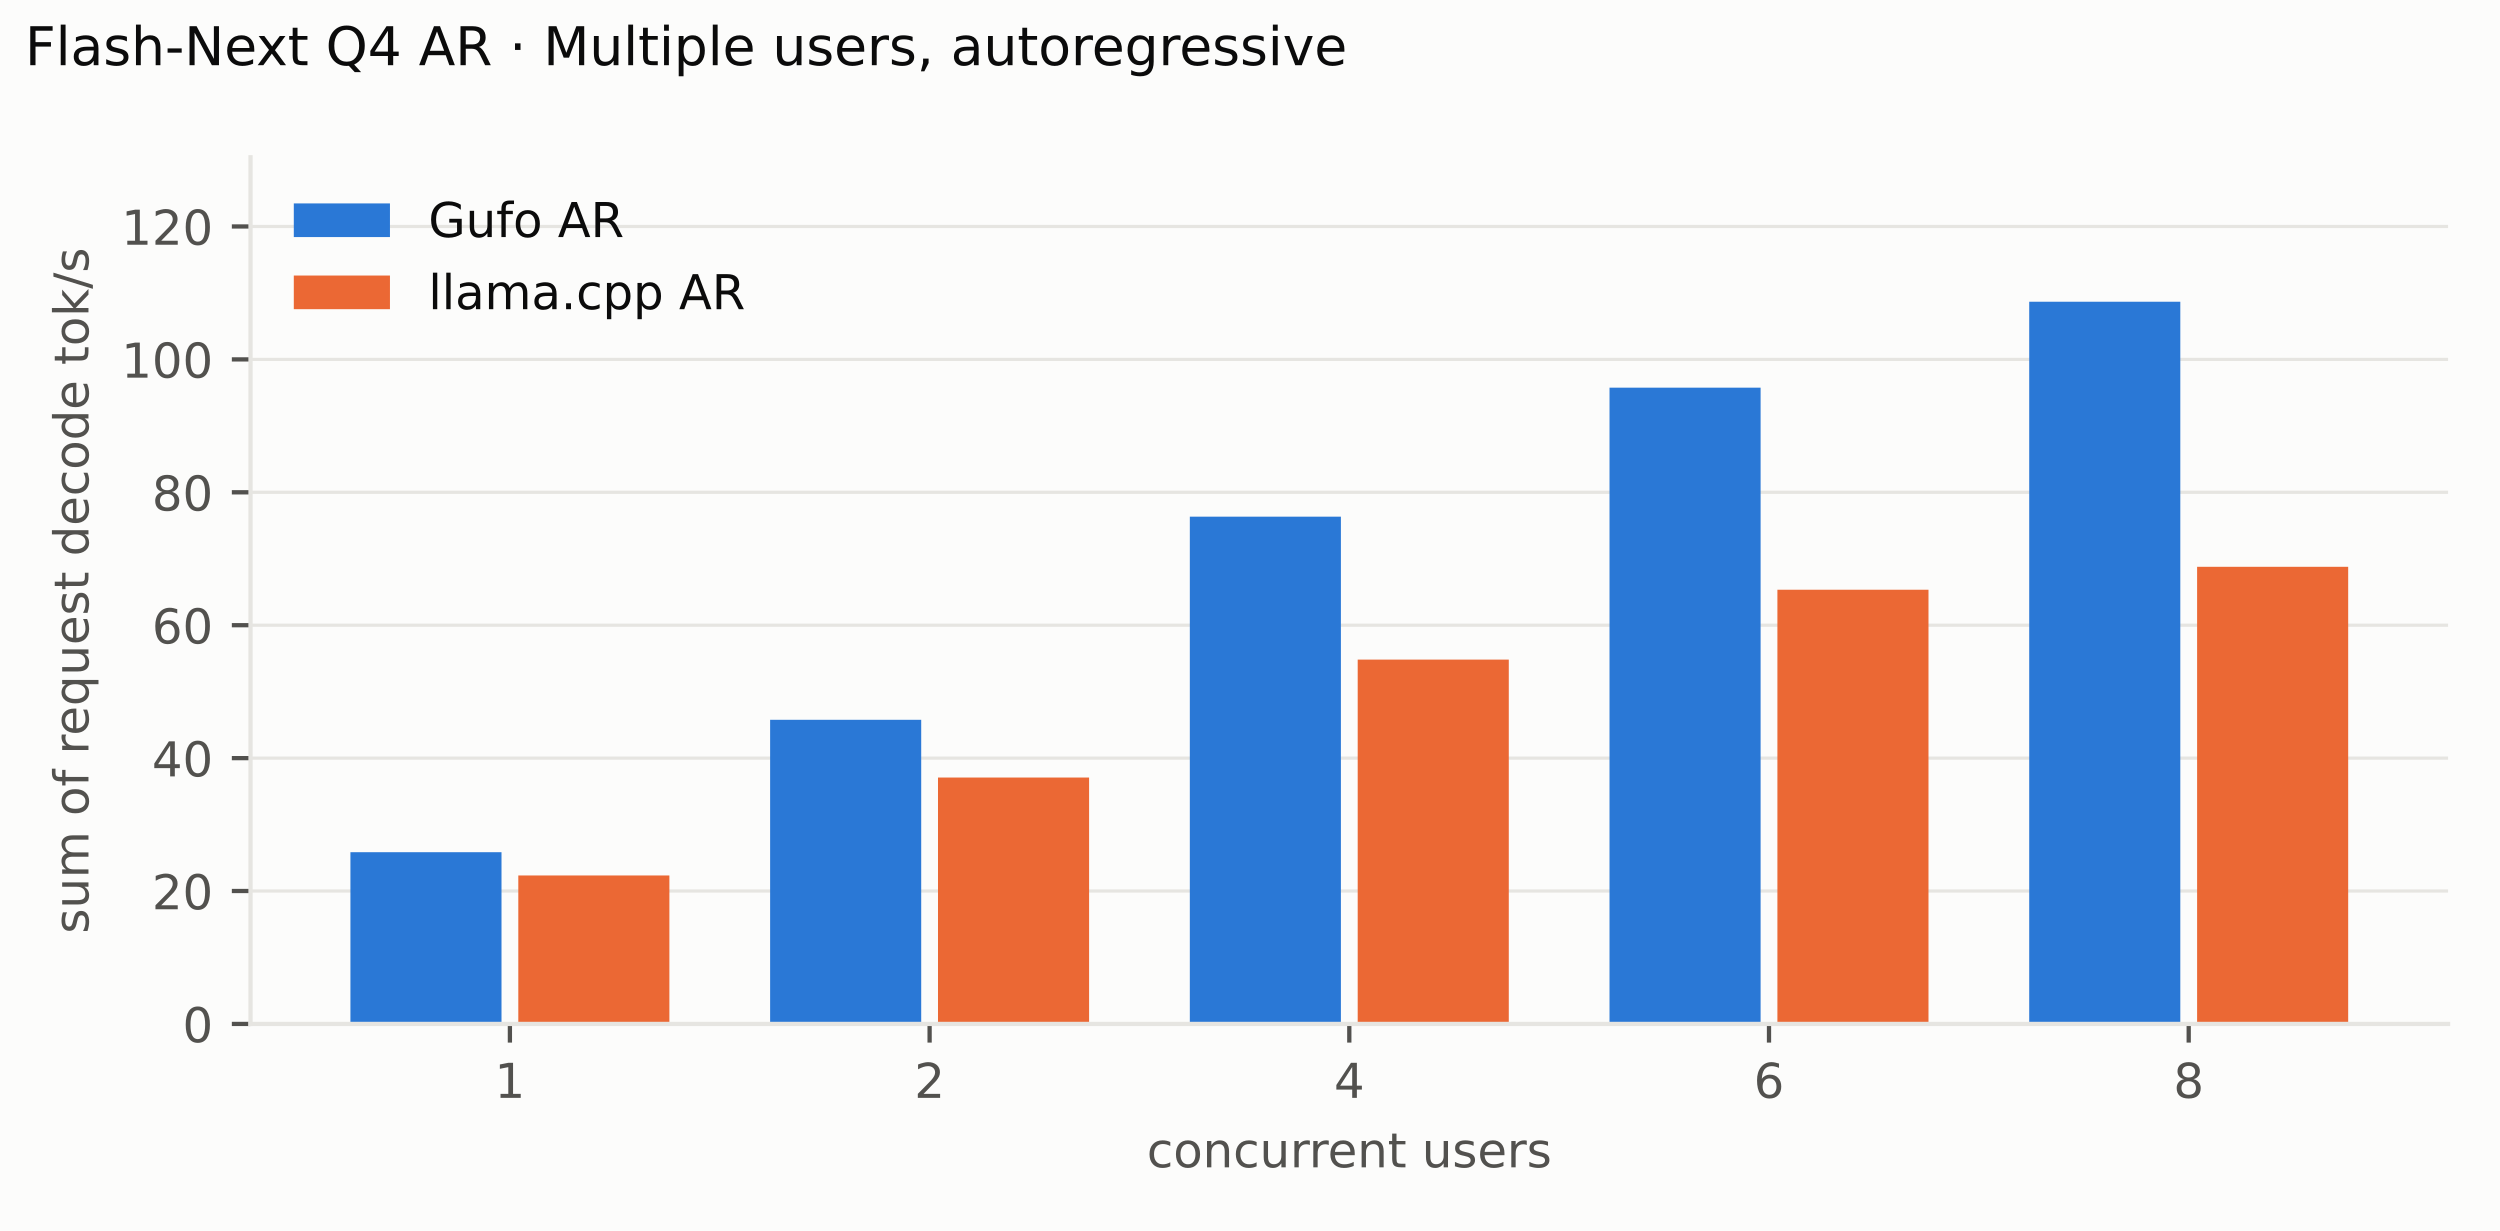
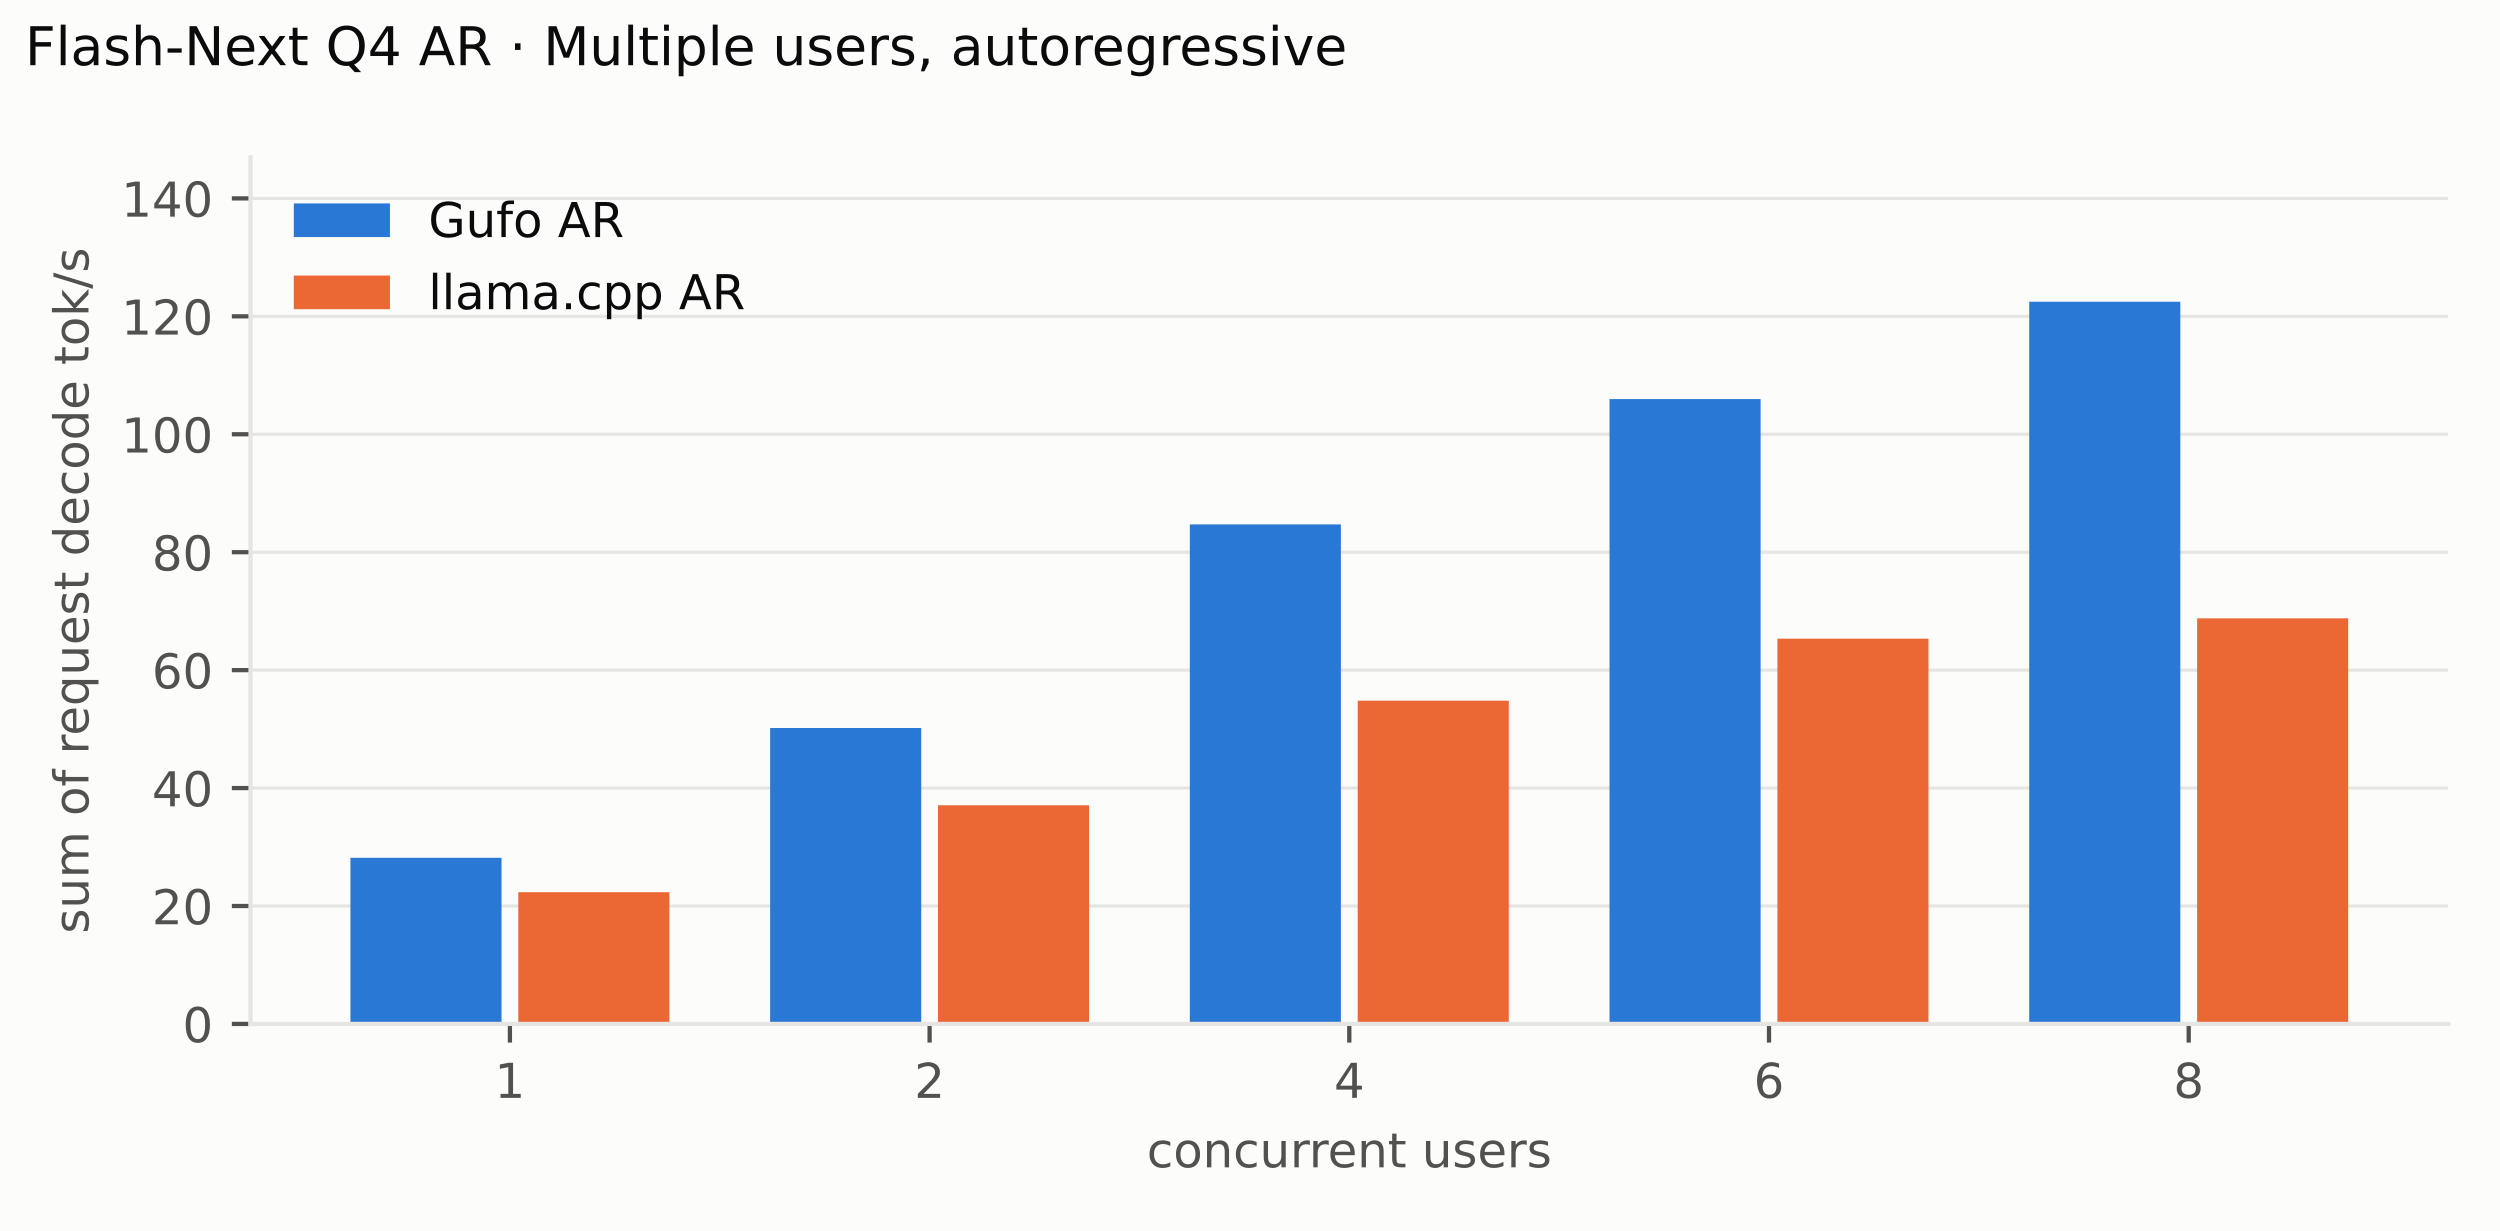
<svg xmlns="http://www.w3.org/2000/svg" xmlns:xlink="http://www.w3.org/1999/xlink" width="468pt" height="230.4pt" viewBox="0 0 468 230.4" version="1.1">
  <defs>
    <style type="text/css">*{stroke-linejoin: round; stroke-linecap: butt}</style>
  </defs>
  <g id="figure_1">
    <g id="patch_1">
      <path d="M 0 230.4 L 468 230.4 L 468 0 L 0 0 z " style="fill: #fcfcfb" />
    </g>
    <g id="axes_1">
      <g id="patch_2">
        <path d="M 46.899 191.68 L 458.28 191.68 L 458.28 29.441 L 46.899 29.441 z " style="fill: #fcfcfb" />
      </g>
      <g id="matplotlib.axis_1">
        <g id="xtick_1">
          <g id="line2d_1">
            <defs>
              <path id="m1ebf051f68" d="M 0 0 L 0 3.5 " style="stroke: #52514e; stroke-width: 0.8" />
            </defs>
            <g>
              <use xlink:href="#m1ebf051f68" x="95.454" y="191.68" style="fill: #52514e; stroke: #52514e; stroke-width: 0.8" />
            </g>
          </g>
          <g id="text_1">
            <text style="font-size: 9px; font-family: 'DejaVu Sans', 'Bitstream Vera Sans', 'Computer Modern Sans Serif', 'Lucida Grande', 'Verdana', 'Geneva', 'Lucid', 'Arial', 'Helvetica', 'Avant Garde', sans-serif; text-anchor: middle; fill: #52514e" x="95.454" y="205.518" transform="rotate(-0 95.4543 205.5179)">1</text>
          </g>
        </g>
        <g id="xtick_2">
          <g id="line2d_2">
            <g>
              <use xlink:href="#m1ebf051f68" x="174.022" y="191.68" style="fill: #52514e; stroke: #52514e; stroke-width: 0.8" />
            </g>
          </g>
          <g id="text_2">
            <text style="font-size: 9px; font-family: 'DejaVu Sans', 'Bitstream Vera Sans', 'Computer Modern Sans Serif', 'Lucida Grande', 'Verdana', 'Geneva', 'Lucid', 'Arial', 'Helvetica', 'Avant Garde', sans-serif; text-anchor: middle; fill: #52514e" x="174.022" y="205.518" transform="rotate(-0 174.022 205.5179)">2</text>
          </g>
        </g>
        <g id="xtick_3">
          <g id="line2d_3">
            <g>
              <use xlink:href="#m1ebf051f68" x="252.59" y="191.68" style="fill: #52514e; stroke: #52514e; stroke-width: 0.8" />
            </g>
          </g>
          <g id="text_3">
            <text style="font-size: 9px; font-family: 'DejaVu Sans', 'Bitstream Vera Sans', 'Computer Modern Sans Serif', 'Lucida Grande', 'Verdana', 'Geneva', 'Lucid', 'Arial', 'Helvetica', 'Avant Garde', sans-serif; text-anchor: middle; fill: #52514e" x="252.59" y="205.518" transform="rotate(-0 252.5897 205.5179)">4</text>
          </g>
        </g>
        <g id="xtick_4">
          <g id="line2d_4">
            <g>
              <use xlink:href="#m1ebf051f68" x="331.157" y="191.68" style="fill: #52514e; stroke: #52514e; stroke-width: 0.8" />
            </g>
          </g>
          <g id="text_4">
            <text style="font-size: 9px; font-family: 'DejaVu Sans', 'Bitstream Vera Sans', 'Computer Modern Sans Serif', 'Lucida Grande', 'Verdana', 'Geneva', 'Lucid', 'Arial', 'Helvetica', 'Avant Garde', sans-serif; text-anchor: middle; fill: #52514e" x="331.157" y="205.518" transform="rotate(-0 331.1574 205.5179)">6</text>
          </g>
        </g>
        <g id="xtick_5">
          <g id="line2d_5">
            <g>
              <use xlink:href="#m1ebf051f68" x="409.725" y="191.68" style="fill: #52514e; stroke: #52514e; stroke-width: 0.8" />
            </g>
          </g>
          <g id="text_5">
            <text style="font-size: 9px; font-family: 'DejaVu Sans', 'Bitstream Vera Sans', 'Computer Modern Sans Serif', 'Lucida Grande', 'Verdana', 'Geneva', 'Lucid', 'Arial', 'Helvetica', 'Avant Garde', sans-serif; text-anchor: middle; fill: #52514e" x="409.725" y="205.518" transform="rotate(-0 409.7252 205.5179)">8</text>
          </g>
        </g>
        <g id="text_6">
          <text style="font-size: 9px; font-family: 'DejaVu Sans', 'Bitstream Vera Sans', 'Computer Modern Sans Serif', 'Lucida Grande', 'Verdana', 'Geneva', 'Lucid', 'Arial', 'Helvetica', 'Avant Garde', sans-serif; text-anchor: middle; fill: #52514e" x="252.59" y="218.518" transform="rotate(-0 252.5897 218.5179)">concurrent users</text>
        </g>
      </g>
      <g id="matplotlib.axis_2">
        <g id="ytick_1">
          <g id="line2d_6">
            <path d="M 46.899 191.68 L 458.28 191.68 " clip-path="url(#pb5c279a9e9)" style="fill: none; stroke: #e6e5e1; stroke-width: 0.6; stroke-linecap: square" />
          </g>
          <g id="line2d_7">
            <defs>
              <path id="m680e5b1e24" d="M 0 0 L -3.5 0 " style="stroke: #52514e; stroke-width: 0.8" />
            </defs>
            <g>
              <use xlink:href="#m680e5b1e24" x="46.899" y="191.68" style="fill: #52514e; stroke: #52514e; stroke-width: 0.8" />
            </g>
          </g>
          <g id="text_7">
            <text style="font-size: 9px; font-family: 'DejaVu Sans', 'Bitstream Vera Sans', 'Computer Modern Sans Serif', 'Lucida Grande', 'Verdana', 'Geneva', 'Lucid', 'Arial', 'Helvetica', 'Avant Garde', sans-serif; text-anchor: end; fill: #52514e" x="39.899" y="195.099" transform="rotate(-0 39.89945 195.0989)">0</text>
          </g>
        </g>
        <g id="ytick_2">
          <g id="line2d_8">
-             <path d="M 46.899 166.8 L 458.28 166.8 " clip-path="url(#pb5c279a9e9)" style="fill: none; stroke: #e6e5e1; stroke-width: 0.6; stroke-linecap: square" />
+             <path d="M 46.899 169.603 L 458.28 169.603 " clip-path="url(#pb5c279a9e9)" style="fill: none; stroke: #e6e5e1; stroke-width: 0.6; stroke-linecap: square" />
          </g>
          <g id="line2d_9">
            <g>
-               <use xlink:href="#m680e5b1e24" x="46.899" y="166.8" style="fill: #52514e; stroke: #52514e; stroke-width: 0.8" />
+               <use xlink:href="#m680e5b1e24" x="46.899" y="169.603" style="fill: #52514e; stroke: #52514e; stroke-width: 0.8" />
            </g>
          </g>
          <g id="text_8">
-             <text style="font-size: 9px; font-family: 'DejaVu Sans', 'Bitstream Vera Sans', 'Computer Modern Sans Serif', 'Lucida Grande', 'Verdana', 'Geneva', 'Lucid', 'Arial', 'Helvetica', 'Avant Garde', sans-serif; text-anchor: end; fill: #52514e" x="39.899" y="170.219" transform="rotate(-0 39.89945 170.2187)">20</text>
+             <text style="font-size: 9px; font-family: 'DejaVu Sans', 'Bitstream Vera Sans', 'Computer Modern Sans Serif', 'Lucida Grande', 'Verdana', 'Geneva', 'Lucid', 'Arial', 'Helvetica', 'Avant Garde', sans-serif; text-anchor: end; fill: #52514e" x="39.899" y="173.022" transform="rotate(-0 39.89945 173.022)">20</text>
          </g>
        </g>
        <g id="ytick_3">
          <g id="line2d_10">
-             <path d="M 46.899 141.919 L 458.28 141.919 " clip-path="url(#pb5c279a9e9)" style="fill: none; stroke: #e6e5e1; stroke-width: 0.6; stroke-linecap: square" />
+             <path d="M 46.899 147.526 L 458.28 147.526 " clip-path="url(#pb5c279a9e9)" style="fill: none; stroke: #e6e5e1; stroke-width: 0.6; stroke-linecap: square" />
          </g>
          <g id="line2d_11">
            <g>
-               <use xlink:href="#m680e5b1e24" x="46.899" y="141.919" style="fill: #52514e; stroke: #52514e; stroke-width: 0.8" />
+               <use xlink:href="#m680e5b1e24" x="46.899" y="147.526" style="fill: #52514e; stroke: #52514e; stroke-width: 0.8" />
            </g>
          </g>
          <g id="text_9">
-             <text style="font-size: 9px; font-family: 'DejaVu Sans', 'Bitstream Vera Sans', 'Computer Modern Sans Serif', 'Lucida Grande', 'Verdana', 'Geneva', 'Lucid', 'Arial', 'Helvetica', 'Avant Garde', sans-serif; text-anchor: end; fill: #52514e" x="39.899" y="145.338" transform="rotate(-0 39.89945 145.3384)">40</text>
+             <text style="font-size: 9px; font-family: 'DejaVu Sans', 'Bitstream Vera Sans', 'Computer Modern Sans Serif', 'Lucida Grande', 'Verdana', 'Geneva', 'Lucid', 'Arial', 'Helvetica', 'Avant Garde', sans-serif; text-anchor: end; fill: #52514e" x="39.899" y="150.945" transform="rotate(-0 39.89945 150.945)">40</text>
          </g>
        </g>
        <g id="ytick_4">
          <g id="line2d_12">
-             <path d="M 46.899 117.039 L 458.28 117.039 " clip-path="url(#pb5c279a9e9)" style="fill: none; stroke: #e6e5e1; stroke-width: 0.6; stroke-linecap: square" />
+             <path d="M 46.899 125.449 L 458.28 125.449 " clip-path="url(#pb5c279a9e9)" style="fill: none; stroke: #e6e5e1; stroke-width: 0.6; stroke-linecap: square" />
          </g>
          <g id="line2d_13">
            <g>
-               <use xlink:href="#m680e5b1e24" x="46.899" y="117.039" style="fill: #52514e; stroke: #52514e; stroke-width: 0.8" />
+               <use xlink:href="#m680e5b1e24" x="46.899" y="125.449" style="fill: #52514e; stroke: #52514e; stroke-width: 0.8" />
            </g>
          </g>
          <g id="text_10">
-             <text style="font-size: 9px; font-family: 'DejaVu Sans', 'Bitstream Vera Sans', 'Computer Modern Sans Serif', 'Lucida Grande', 'Verdana', 'Geneva', 'Lucid', 'Arial', 'Helvetica', 'Avant Garde', sans-serif; text-anchor: end; fill: #52514e" x="39.899" y="120.458" transform="rotate(-0 39.89945 120.4582)">60</text>
+             <text style="font-size: 9px; font-family: 'DejaVu Sans', 'Bitstream Vera Sans', 'Computer Modern Sans Serif', 'Lucida Grande', 'Verdana', 'Geneva', 'Lucid', 'Arial', 'Helvetica', 'Avant Garde', sans-serif; text-anchor: end; fill: #52514e" x="39.899" y="128.868" transform="rotate(-0 39.89945 128.868)">60</text>
          </g>
        </g>
        <g id="ytick_5">
          <g id="line2d_14">
-             <path d="M 46.899 92.159 L 458.28 92.159 " clip-path="url(#pb5c279a9e9)" style="fill: none; stroke: #e6e5e1; stroke-width: 0.6; stroke-linecap: square" />
+             <path d="M 46.899 103.372 L 458.28 103.372 " clip-path="url(#pb5c279a9e9)" style="fill: none; stroke: #e6e5e1; stroke-width: 0.6; stroke-linecap: square" />
          </g>
          <g id="line2d_15">
            <g>
-               <use xlink:href="#m680e5b1e24" x="46.899" y="92.159" style="fill: #52514e; stroke: #52514e; stroke-width: 0.8" />
+               <use xlink:href="#m680e5b1e24" x="46.899" y="103.372" style="fill: #52514e; stroke: #52514e; stroke-width: 0.8" />
            </g>
          </g>
          <g id="text_11">
-             <text style="font-size: 9px; font-family: 'DejaVu Sans', 'Bitstream Vera Sans', 'Computer Modern Sans Serif', 'Lucida Grande', 'Verdana', 'Geneva', 'Lucid', 'Arial', 'Helvetica', 'Avant Garde', sans-serif; text-anchor: end; fill: #52514e" x="39.899" y="95.578" transform="rotate(-0 39.89945 95.57789)">80</text>
+             <text style="font-size: 9px; font-family: 'DejaVu Sans', 'Bitstream Vera Sans', 'Computer Modern Sans Serif', 'Lucida Grande', 'Verdana', 'Geneva', 'Lucid', 'Arial', 'Helvetica', 'Avant Garde', sans-serif; text-anchor: end; fill: #52514e" x="39.899" y="106.791" transform="rotate(-0 39.89945 106.7911)">80</text>
          </g>
        </g>
        <g id="ytick_6">
          <g id="line2d_16">
-             <path d="M 46.899 67.279 L 458.28 67.279 " clip-path="url(#pb5c279a9e9)" style="fill: none; stroke: #e6e5e1; stroke-width: 0.6; stroke-linecap: square" />
+             <path d="M 46.899 81.295 L 458.28 81.295 " clip-path="url(#pb5c279a9e9)" style="fill: none; stroke: #e6e5e1; stroke-width: 0.6; stroke-linecap: square" />
          </g>
          <g id="line2d_17">
            <g>
-               <use xlink:href="#m680e5b1e24" x="46.899" y="67.279" style="fill: #52514e; stroke: #52514e; stroke-width: 0.8" />
+               <use xlink:href="#m680e5b1e24" x="46.899" y="81.295" style="fill: #52514e; stroke: #52514e; stroke-width: 0.8" />
            </g>
          </g>
          <g id="text_12">
-             <text style="font-size: 9px; font-family: 'DejaVu Sans', 'Bitstream Vera Sans', 'Computer Modern Sans Serif', 'Lucida Grande', 'Verdana', 'Geneva', 'Lucid', 'Arial', 'Helvetica', 'Avant Garde', sans-serif; text-anchor: end; fill: #52514e" x="39.899" y="70.698" transform="rotate(-0 39.89945 70.69763)">100</text>
+             <text style="font-size: 9px; font-family: 'DejaVu Sans', 'Bitstream Vera Sans', 'Computer Modern Sans Serif', 'Lucida Grande', 'Verdana', 'Geneva', 'Lucid', 'Arial', 'Helvetica', 'Avant Garde', sans-serif; text-anchor: end; fill: #52514e" x="39.899" y="84.714" transform="rotate(-0 39.89945 84.71411)">100</text>
          </g>
        </g>
        <g id="ytick_7">
          <g id="line2d_18">
-             <path d="M 46.899 42.398 L 458.28 42.398 " clip-path="url(#pb5c279a9e9)" style="fill: none; stroke: #e6e5e1; stroke-width: 0.6; stroke-linecap: square" />
+             <path d="M 46.899 59.218 L 458.28 59.218 " clip-path="url(#pb5c279a9e9)" style="fill: none; stroke: #e6e5e1; stroke-width: 0.6; stroke-linecap: square" />
          </g>
          <g id="line2d_19">
            <g>
-               <use xlink:href="#m680e5b1e24" x="46.899" y="42.398" style="fill: #52514e; stroke: #52514e; stroke-width: 0.8" />
+               <use xlink:href="#m680e5b1e24" x="46.899" y="59.218" style="fill: #52514e; stroke: #52514e; stroke-width: 0.8" />
            </g>
          </g>
          <g id="text_13">
-             <text style="font-size: 9px; font-family: 'DejaVu Sans', 'Bitstream Vera Sans', 'Computer Modern Sans Serif', 'Lucida Grande', 'Verdana', 'Geneva', 'Lucid', 'Arial', 'Helvetica', 'Avant Garde', sans-serif; text-anchor: end; fill: #52514e" x="39.899" y="45.817" transform="rotate(-0 39.89945 45.81737)">120</text>
-           </g>
-         </g>
-         <g id="text_14">
+             <text style="font-size: 9px; font-family: 'DejaVu Sans', 'Bitstream Vera Sans', 'Computer Modern Sans Serif', 'Lucida Grande', 'Verdana', 'Geneva', 'Lucid', 'Arial', 'Helvetica', 'Avant Garde', sans-serif; text-anchor: end; fill: #52514e" x="39.899" y="62.637" transform="rotate(-0 39.89945 62.63714)">120</text>
+           </g>
+         </g>
+         <g id="ytick_8">
+           <g id="line2d_20">
+             <path d="M 46.899 37.141 L 458.28 37.141 " clip-path="url(#pb5c279a9e9)" style="fill: none; stroke: #e6e5e1; stroke-width: 0.6; stroke-linecap: square" />
+           </g>
+           <g id="line2d_21">
+             <g>
+               <use xlink:href="#m680e5b1e24" x="46.899" y="37.141" style="fill: #52514e; stroke: #52514e; stroke-width: 0.8" />
+             </g>
+           </g>
+           <g id="text_14">
+             <text style="font-size: 9px; font-family: 'DejaVu Sans', 'Bitstream Vera Sans', 'Computer Modern Sans Serif', 'Lucida Grande', 'Verdana', 'Geneva', 'Lucid', 'Arial', 'Helvetica', 'Avant Garde', sans-serif; text-anchor: end; fill: #52514e" x="39.899" y="40.56" transform="rotate(-0 39.89945 40.56017)">140</text>
+           </g>
+         </g>
+         <g id="text_15">
          <text style="font-size: 9px; font-family: 'DejaVu Sans', 'Bitstream Vera Sans', 'Computer Modern Sans Serif', 'Lucida Grande', 'Verdana', 'Geneva', 'Lucid', 'Arial', 'Helvetica', 'Avant Garde', sans-serif; text-anchor: middle; fill: #52514e" x="16.559" y="110.56" transform="rotate(-90 16.55859 110.5604)">sum of request decode tok/s</text>
        </g>
      </g>
      <g id="patch_3">
-         <path d="M 65.599 191.68 L 93.883 191.68 L 93.883 159.535 L 65.599 159.535 z " clip-path="url(#pb5c279a9e9)" style="fill: #2a78d6" />
+         <path d="M 65.599 191.68 L 93.883 191.68 L 93.883 160.585 L 65.599 160.585 z " clip-path="url(#pb5c279a9e9)" style="fill: #2a78d6" />
      </g>
      <g id="patch_4">
-         <path d="M 144.166 191.68 L 172.451 191.68 L 172.451 134.742 L 144.166 134.742 z " clip-path="url(#pb5c279a9e9)" style="fill: #2a78d6" />
+         <path d="M 144.166 191.68 L 172.451 191.68 L 172.451 136.278 L 144.166 136.278 z " clip-path="url(#pb5c279a9e9)" style="fill: #2a78d6" />
      </g>
      <g id="patch_5">
-         <path d="M 222.734 191.68 L 251.018 191.68 L 251.018 96.724 L 222.734 96.724 z " clip-path="url(#pb5c279a9e9)" style="fill: #2a78d6" />
+         <path d="M 222.734 191.68 L 251.018 191.68 L 251.018 98.162 L 222.734 98.162 z " clip-path="url(#pb5c279a9e9)" style="fill: #2a78d6" />
      </g>
      <g id="patch_6">
-         <path d="M 301.302 191.68 L 329.586 191.68 L 329.586 72.566 L 301.302 72.566 z " clip-path="url(#pb5c279a9e9)" style="fill: #2a78d6" />
+         <path d="M 301.302 191.68 L 329.586 191.68 L 329.586 74.705 L 301.302 74.705 z " clip-path="url(#pb5c279a9e9)" style="fill: #2a78d6" />
      </g>
      <g id="patch_7">
        <path d="M 379.869 191.68 L 408.154 191.68 L 408.154 56.481 L 379.869 56.481 z " clip-path="url(#pb5c279a9e9)" style="fill: #2a78d6" />
      </g>
      <g id="patch_8">
-         <path d="M 97.026 191.68 L 125.31 191.68 L 125.31 163.889 L 97.026 163.889 z " clip-path="url(#pb5c279a9e9)" style="fill: #eb6834" />
+         <path d="M 97.026 191.68 L 125.31 191.68 L 125.31 167.02 L 97.026 167.02 z " clip-path="url(#pb5c279a9e9)" style="fill: #eb6834" />
      </g>
      <g id="patch_9">
-         <path d="M 175.593 191.68 L 203.878 191.68 L 203.878 145.552 L 175.593 145.552 z " clip-path="url(#pb5c279a9e9)" style="fill: #eb6834" />
+         <path d="M 175.593 191.68 L 203.878 191.68 L 203.878 150.749 L 175.593 150.749 z " clip-path="url(#pb5c279a9e9)" style="fill: #eb6834" />
      </g>
      <g id="patch_10">
-         <path d="M 254.161 191.68 L 282.445 191.68 L 282.445 123.483 L 254.161 123.483 z " clip-path="url(#pb5c279a9e9)" style="fill: #eb6834" />
+         <path d="M 254.161 191.68 L 282.445 191.68 L 282.445 131.167 L 254.161 131.167 z " clip-path="url(#pb5c279a9e9)" style="fill: #eb6834" />
      </g>
      <g id="patch_11">
-         <path d="M 332.729 191.68 L 361.013 191.68 L 361.013 110.396 L 332.729 110.396 z " clip-path="url(#pb5c279a9e9)" style="fill: #eb6834" />
+         <path d="M 332.729 191.68 L 361.013 191.68 L 361.013 119.555 L 332.729 119.555 z " clip-path="url(#pb5c279a9e9)" style="fill: #eb6834" />
      </g>
      <g id="patch_12">
-         <path d="M 411.297 191.68 L 439.581 191.68 L 439.581 106.104 L 411.297 106.104 z " clip-path="url(#pb5c279a9e9)" style="fill: #eb6834" />
+         <path d="M 411.297 191.68 L 439.581 191.68 L 439.581 115.746 L 411.297 115.746 z " clip-path="url(#pb5c279a9e9)" style="fill: #eb6834" />
      </g>
      <g id="patch_13">
        <path d="M 46.899 191.68 L 46.899 29.441 " style="fill: none; stroke: #e6e5e1; stroke-width: 0.8; stroke-linejoin: miter; stroke-linecap: square" />
      </g>
      <g id="patch_14">
        <path d="M 46.899 191.68 L 458.28 191.68 " style="fill: none; stroke: #e6e5e1; stroke-width: 0.8; stroke-linejoin: miter; stroke-linecap: square" />
      </g>
      <g id="legend_1">
        <g id="patch_15">
          <path d="M 54.999 44.379 L 72.999 44.379 L 72.999 38.079 L 54.999 38.079 z " style="fill: #2a78d6" />
        </g>
-         <g id="text_15">
+         <g id="text_16">
          <text style="font-size: 9px; font-family: 'DejaVu Sans', 'Bitstream Vera Sans', 'Computer Modern Sans Serif', 'Lucida Grande', 'Verdana', 'Geneva', 'Lucid', 'Arial', 'Helvetica', 'Avant Garde', sans-serif; text-anchor: start; fill: #0b0b0b" x="80.199" y="44.379" transform="rotate(-0 80.19945 44.37938)">Gufo AR</text>
        </g>
        <g id="patch_16">
          <path d="M 54.999 57.88 L 72.999 57.88 L 72.999 51.58 L 54.999 51.58 z " style="fill: #eb6834" />
        </g>
-         <g id="text_16">
+         <g id="text_17">
          <text style="font-size: 9px; font-family: 'DejaVu Sans', 'Bitstream Vera Sans', 'Computer Modern Sans Serif', 'Lucida Grande', 'Verdana', 'Geneva', 'Lucid', 'Arial', 'Helvetica', 'Avant Garde', sans-serif; text-anchor: start; fill: #0b0b0b" x="80.199" y="57.88" transform="rotate(-0 80.19945 57.88008)">llama.cpp AR</text>
        </g>
      </g>
    </g>
-     <g id="text_17">
+     <g id="text_18">
      <text style="font-size: 10px; font-family: 'DejaVu Sans', 'Bitstream Vera Sans', 'Computer Modern Sans Serif', 'Lucida Grande', 'Verdana', 'Geneva', 'Lucid', 'Arial', 'Helvetica', 'Avant Garde', sans-serif; text-anchor: start; fill: #0b0b0b" x="4.68" y="12.206" transform="rotate(-0 4.68 12.20644)">Flash-Next Q4 AR · Multiple users, autoregressive</text>
    </g>
  </g>
  <defs>
    <clipPath id="pb5c279a9e9">
      <rect x="46.899" y="29.441" width="411.381" height="162.239" />
    </clipPath>
  </defs>
</svg>
